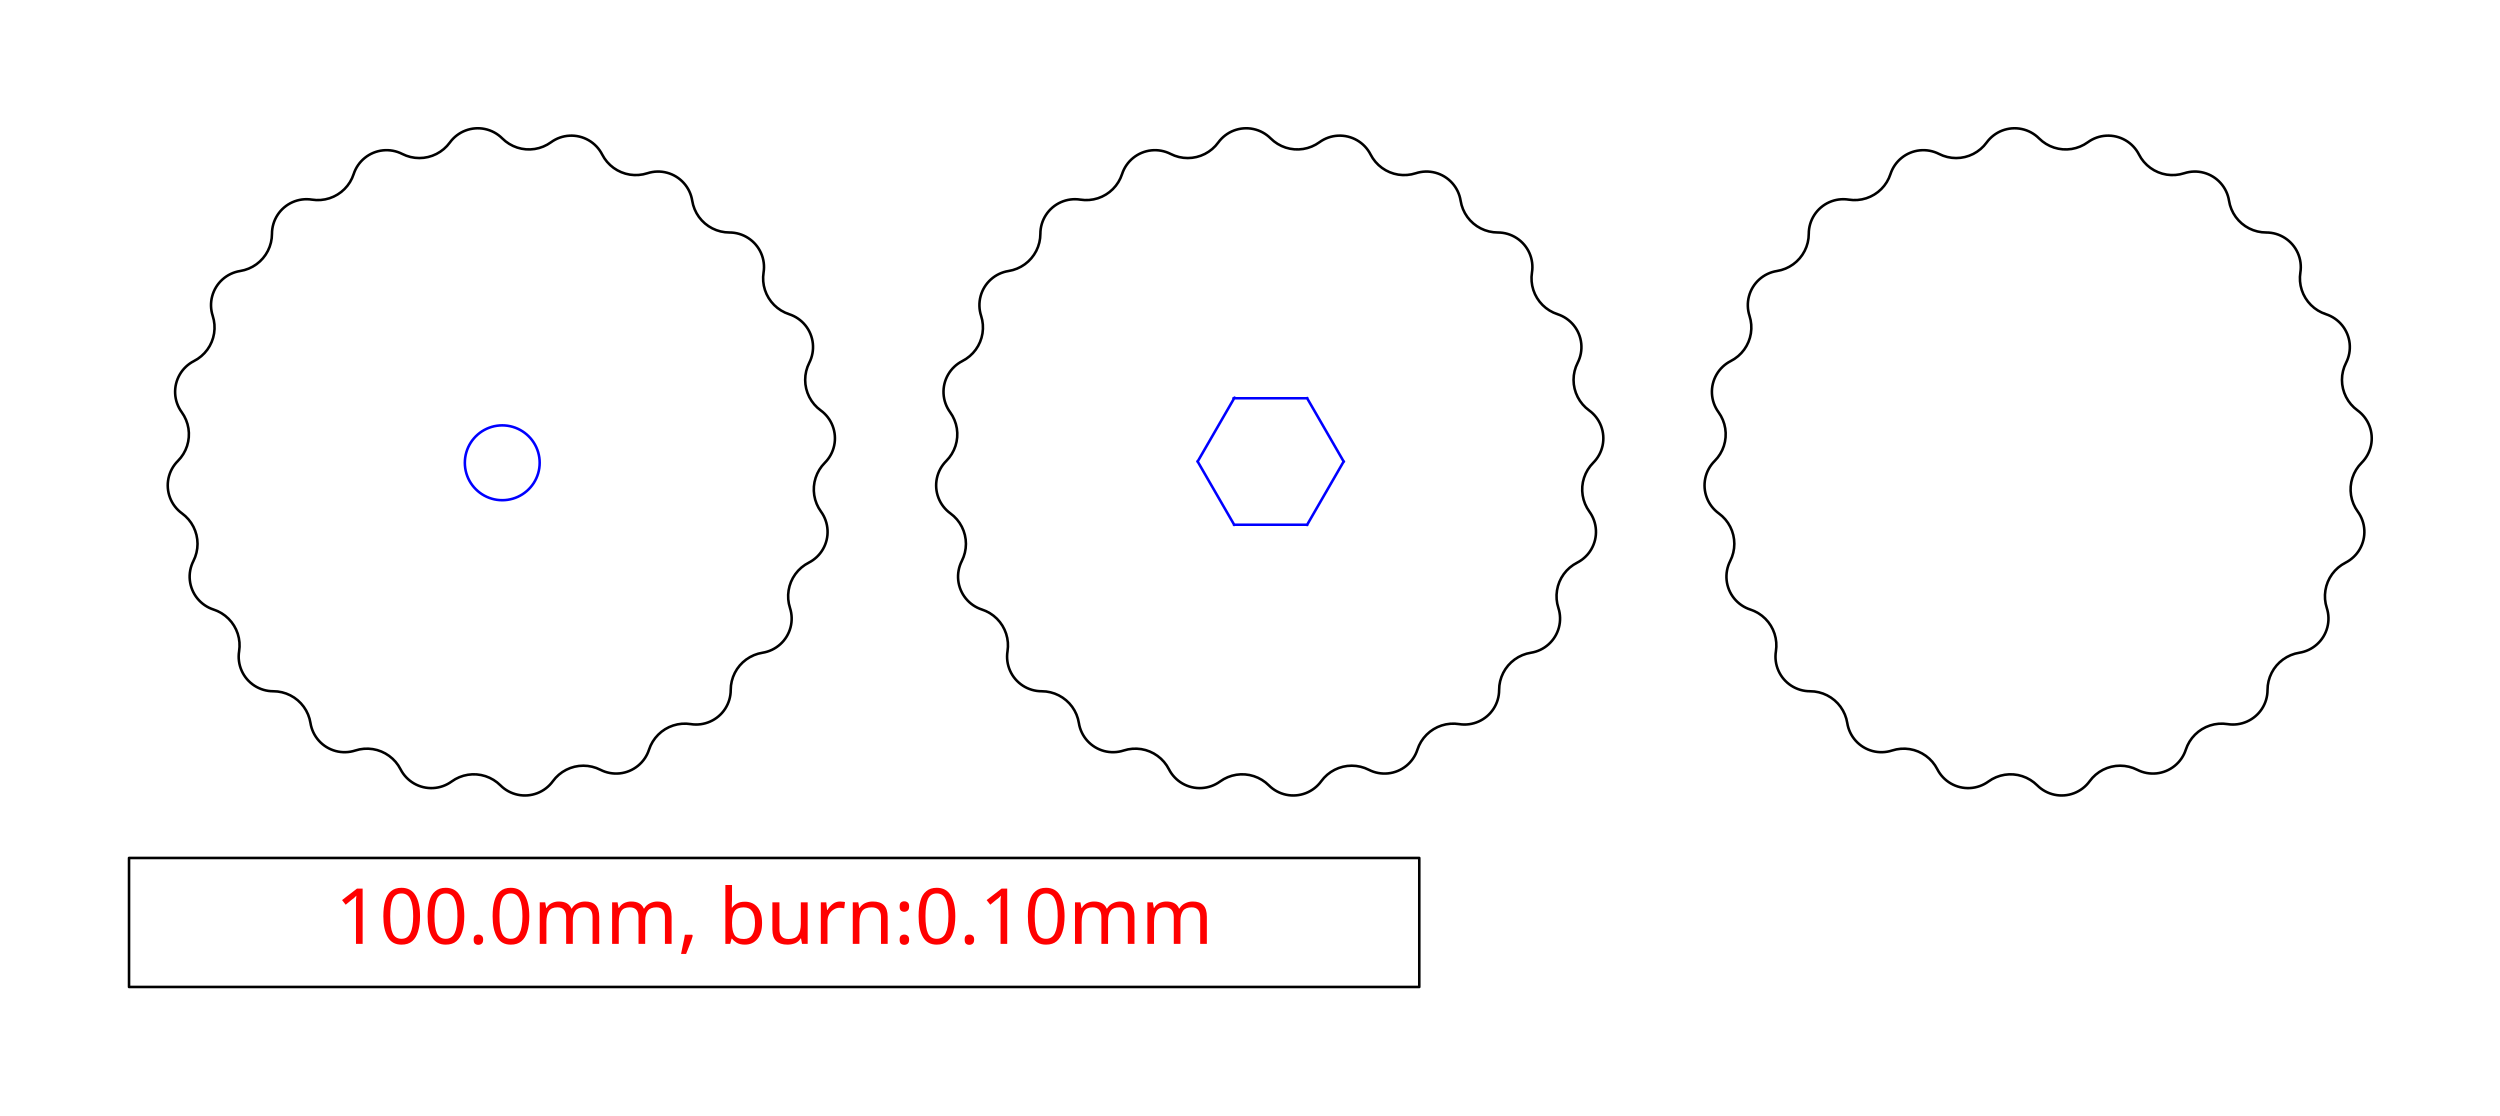
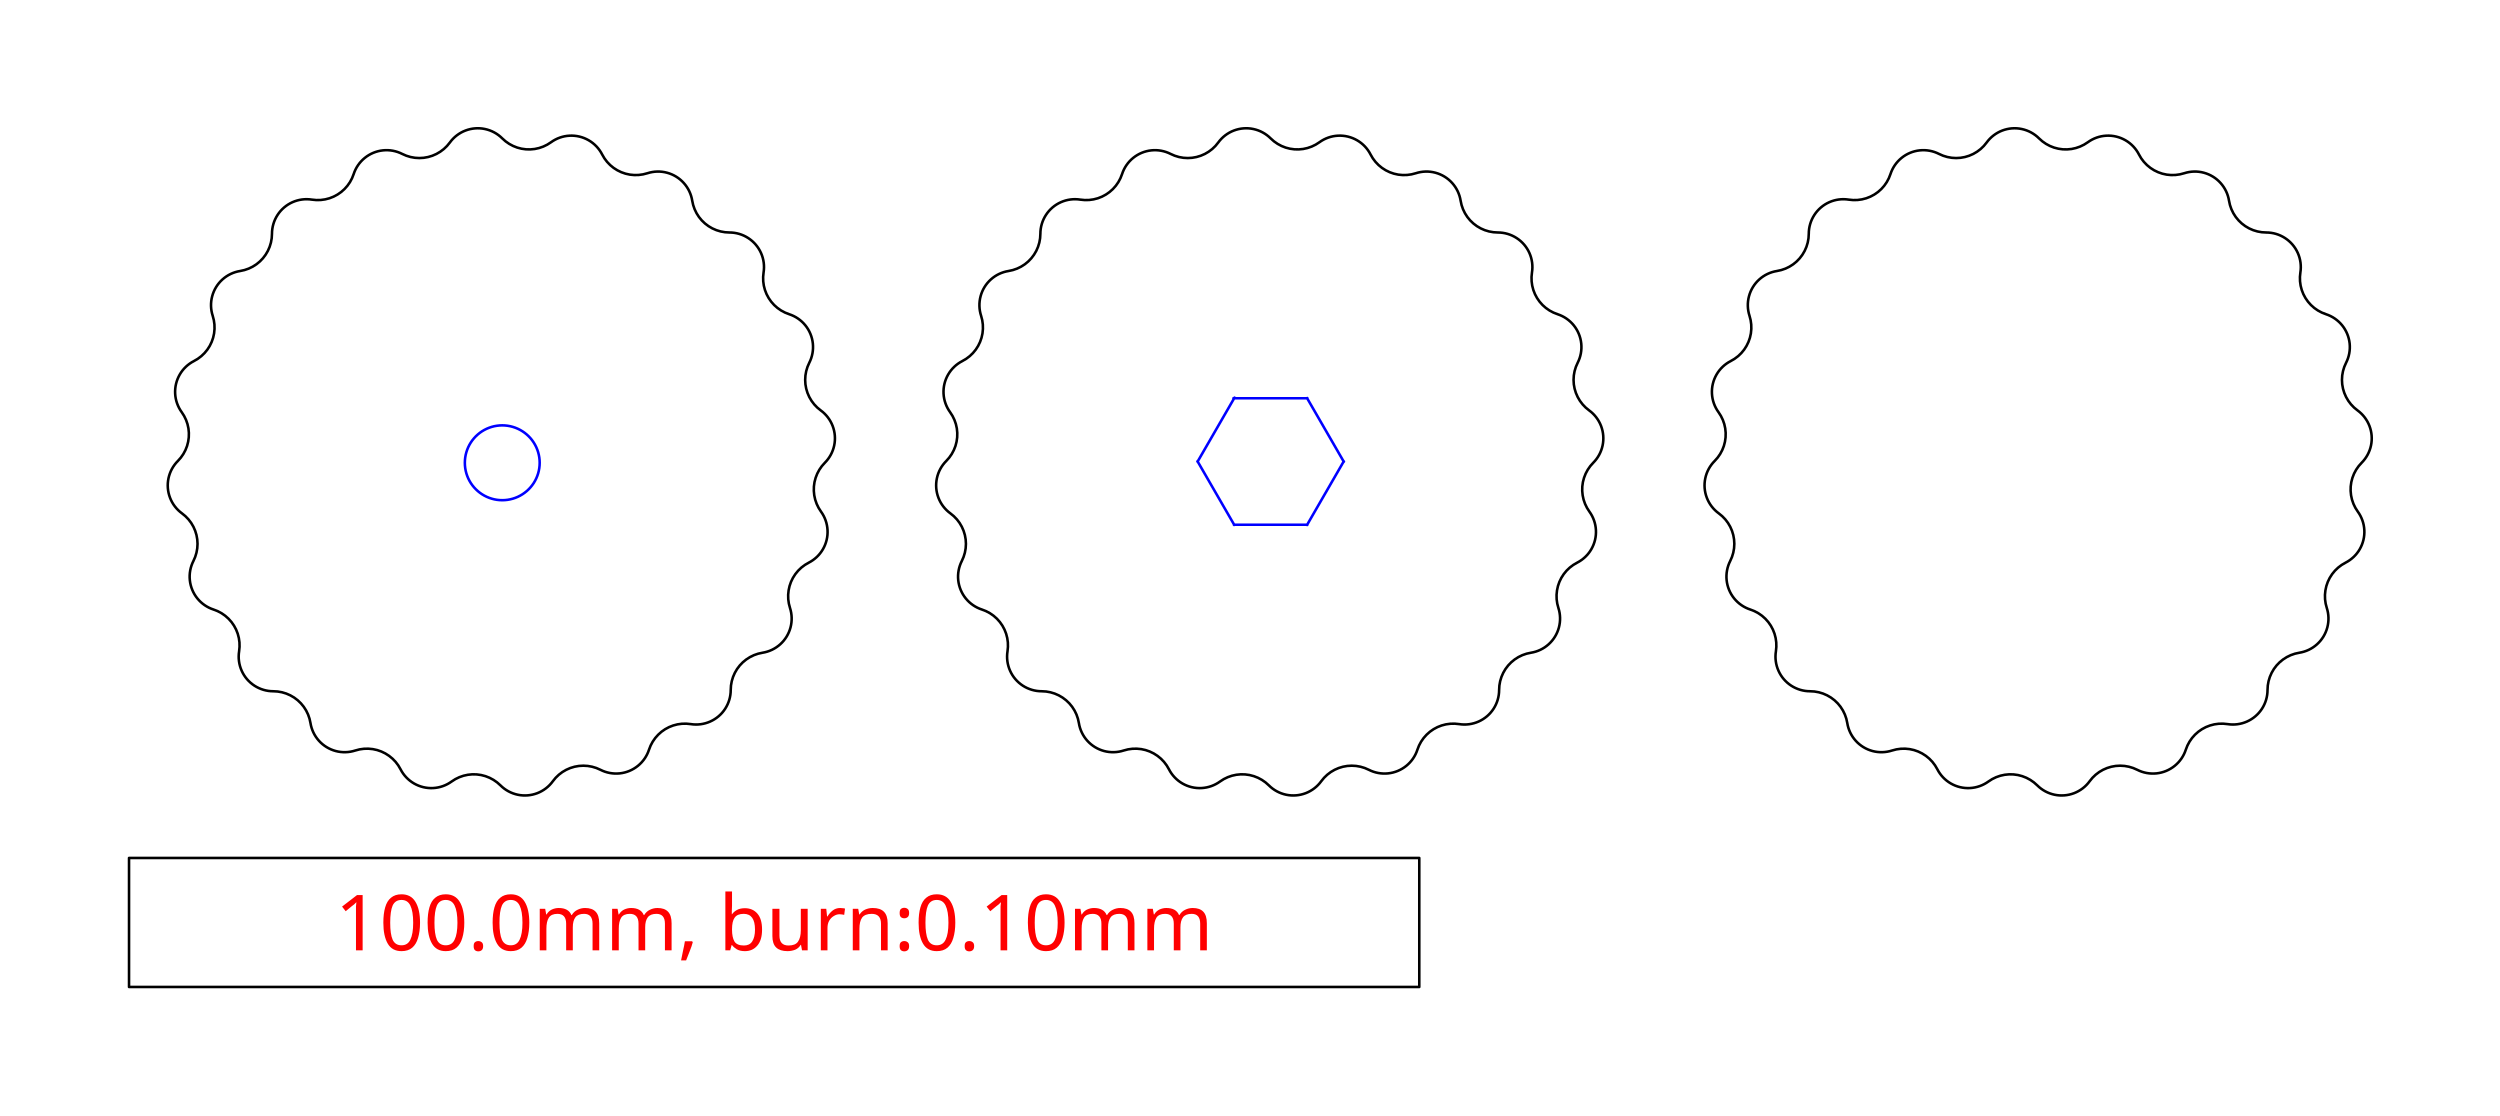
<svg xmlns="http://www.w3.org/2000/svg" height="86.49mm" viewBox="0.0 0.0 193.76 86.49" width="193.76mm">
  <g id="p-0" style="fill:none;stroke-linecap:round;stroke-linejoin:round;">
    <path d="M 10.000 76.495 H 110.000 V 66.495 H 10.000 V 76.495 Z" stroke="rgb(0,0,0)" stroke-width="0.20" />
-     <text dominant-baseline="hanging" font-size="6px" style="font-family: sans-serif ; font-weight: normal; font-style: normal; fill: rgb(255,0,0)" text-anchor="middle" transform="matrix( 1.000 0.000 0.000 1.000 60.000 68.495 )">100.0mm, burn:0.10mm</text>
+     <text font-size="6px" style="font-family: sans-serif ; font-weight: normal; font-style: normal; fill: rgb(255,0,0)" text-anchor="middle" transform="matrix( 1.000 0.000 0.000 1.000 60.000 73.655 )">100.0mm, burn:0.10mm</text>
  </g>
  <g id="p-1" style="fill:none;stroke-linecap:round;stroke-linejoin:round;">
    <path d="M 41.827 35.868 C 41.827 36.424 41.667 36.968 41.367 37.436 C 41.066 37.903 40.637 38.275 40.132 38.506 C 39.626 38.737 39.065 38.817 38.514 38.738 C 37.964 38.659 37.448 38.423 37.028 38.059 C 36.608 37.695 36.301 37.218 36.144 36.685 C 35.988 36.151 35.988 35.584 36.144 35.051 C 36.301 34.517 36.608 34.040 37.028 33.676 C 37.448 33.312 37.964 33.076 38.514 32.997 C 39.065 32.918 39.626 32.999 40.132 33.230 C 40.637 33.461 41.066 33.832 41.367 34.300 C 41.667 34.768 41.827 35.312 41.827 35.868 Z" stroke="rgb(0,0,255)" stroke-width="0.20" />
    <path d="M 63.927 35.868 C 64.293 35.501 64.546 35.037 64.653 34.530 C 64.761 34.023 64.719 33.496 64.534 33.013 C 64.348 32.529 64.026 32.110 63.607 31.805 C 63.234 31.534 62.931 31.179 62.722 30.768 C 62.513 30.358 62.404 29.904 62.404 29.443 C 62.404 28.982 62.513 28.528 62.722 28.117 C 62.957 27.655 63.053 27.136 62.999 26.620 C 62.945 26.105 62.743 25.617 62.417 25.214 C 62.091 24.812 61.655 24.512 61.162 24.352 C 60.724 24.210 60.326 23.966 60.000 23.640 C 59.674 23.314 59.430 22.915 59.287 22.477 C 59.145 22.039 59.108 21.573 59.180 21.118 C 59.262 20.606 59.193 20.082 58.982 19.609 C 58.771 19.136 58.428 18.734 57.993 18.452 C 57.559 18.169 57.052 18.019 56.534 18.019 C 56.073 18.019 55.619 17.910 55.208 17.701 C 54.798 17.492 54.442 17.188 54.171 16.816 C 53.901 16.443 53.722 16.011 53.650 15.556 C 53.569 15.044 53.341 14.567 52.994 14.182 C 52.648 13.797 52.197 13.521 51.697 13.387 C 51.196 13.253 50.668 13.267 50.175 13.427 C 49.737 13.569 49.271 13.606 48.816 13.534 C 48.361 13.462 47.929 13.283 47.556 13.012 C 47.183 12.741 46.880 12.386 46.671 11.975 C 46.436 11.514 46.072 11.130 45.623 10.871 C 45.174 10.612 44.660 10.489 44.143 10.516 C 43.626 10.543 43.127 10.719 42.708 11.024 C 42.336 11.295 41.904 11.474 41.449 11.546 C 40.994 11.618 40.528 11.581 40.090 11.439 C 39.651 11.296 39.253 11.052 38.927 10.726 C 38.561 10.360 38.096 10.108 37.589 10.000 C 37.083 9.892 36.556 9.934 36.072 10.119 C 35.588 10.305 35.169 10.627 34.865 11.046 C 34.594 11.419 34.238 11.722 33.828 11.931 C 33.417 12.141 32.963 12.250 32.502 12.250 C 32.041 12.250 31.587 12.141 31.176 11.931 C 30.715 11.696 30.195 11.600 29.680 11.654 C 29.165 11.708 28.676 11.911 28.274 12.237 C 27.871 12.563 27.571 12.998 27.411 13.491 C 27.269 13.929 27.025 14.328 26.699 14.653 C 26.373 14.979 25.975 15.223 25.537 15.366 C 25.098 15.508 24.632 15.545 24.177 15.473 C 23.666 15.392 23.141 15.461 22.668 15.671 C 22.195 15.882 21.793 16.225 21.511 16.660 C 21.229 17.094 21.079 17.601 21.079 18.119 C 21.079 18.580 20.970 19.034 20.760 19.445 C 20.551 19.856 20.248 20.211 19.875 20.482 C 19.502 20.753 19.070 20.931 18.615 21.004 C 18.104 21.085 17.626 21.312 17.241 21.659 C 16.856 22.005 16.580 22.456 16.446 22.957 C 16.312 23.457 16.326 23.985 16.486 24.478 C 16.628 24.916 16.665 25.382 16.593 25.837 C 16.521 26.292 16.342 26.724 16.071 27.097 C 15.800 27.470 15.445 27.773 15.034 27.982 C 14.573 28.218 14.189 28.582 13.930 29.030 C 13.671 29.479 13.548 29.993 13.575 30.510 C 13.602 31.027 13.779 31.526 14.083 31.945 C 14.354 32.318 14.533 32.749 14.605 33.205 C 14.677 33.660 14.640 34.125 14.498 34.564 C 14.356 35.002 14.111 35.400 13.786 35.726 C 13.419 36.093 13.167 36.557 13.059 37.064 C 12.952 37.571 12.993 38.098 13.179 38.581 C 13.364 39.065 13.686 39.484 14.105 39.789 C 14.478 40.060 14.782 40.415 14.991 40.825 C 15.200 41.236 15.309 41.690 15.309 42.151 C 15.309 42.612 15.200 43.066 14.991 43.477 C 14.756 43.939 14.659 44.458 14.713 44.974 C 14.768 45.489 14.970 45.977 15.296 46.380 C 15.622 46.782 16.058 47.082 16.550 47.242 C 16.989 47.384 17.387 47.628 17.713 47.954 C 18.039 48.280 18.283 48.678 18.425 49.117 C 18.568 49.555 18.604 50.021 18.532 50.476 C 18.451 50.988 18.520 51.512 18.731 51.985 C 18.941 52.458 19.285 52.860 19.719 53.142 C 20.154 53.424 20.661 53.575 21.179 53.575 C 21.639 53.575 22.094 53.684 22.504 53.893 C 22.915 54.102 23.270 54.406 23.541 54.778 C 23.812 55.151 23.991 55.583 24.063 56.038 C 24.144 56.550 24.372 57.027 24.718 57.412 C 25.065 57.797 25.516 58.073 26.016 58.207 C 26.516 58.341 27.045 58.327 27.537 58.167 C 27.976 58.025 28.441 57.988 28.897 58.060 C 29.352 58.132 29.783 58.311 30.156 58.582 C 30.529 58.853 30.833 59.208 31.042 59.619 C 31.277 60.080 31.641 60.464 32.089 60.723 C 32.538 60.982 33.052 61.105 33.569 61.078 C 34.087 61.051 34.585 60.875 35.004 60.570 C 35.377 60.299 35.809 60.120 36.264 60.048 C 36.719 59.976 37.185 60.013 37.623 60.155 C 38.061 60.298 38.460 60.542 38.786 60.868 C 39.152 61.234 39.616 61.486 40.123 61.594 C 40.630 61.702 41.157 61.660 41.641 61.475 C 42.124 61.289 42.544 60.967 42.848 60.548 C 43.119 60.175 43.474 59.872 43.885 59.662 C 44.295 59.453 44.750 59.344 45.211 59.344 C 45.671 59.344 46.126 59.453 46.536 59.662 C 46.998 59.898 47.518 59.994 48.033 59.940 C 48.548 59.886 49.036 59.683 49.439 59.357 C 49.842 59.031 50.141 58.596 50.301 58.103 C 50.444 57.665 50.688 57.266 51.014 56.941 C 51.339 56.615 51.738 56.371 52.176 56.228 C 52.614 56.086 53.080 56.049 53.535 56.121 C 54.047 56.202 54.571 56.133 55.044 55.922 C 55.518 55.712 55.920 55.368 56.202 54.934 C 56.484 54.500 56.634 53.993 56.634 53.475 C 56.634 53.014 56.743 52.559 56.952 52.149 C 57.161 51.738 57.465 51.383 57.838 51.112 C 58.211 50.841 58.642 50.662 59.097 50.590 C 59.609 50.509 60.086 50.282 60.471 49.935 C 60.856 49.588 61.132 49.138 61.266 48.637 C 61.400 48.137 61.387 47.608 61.227 47.116 C 61.084 46.678 61.047 46.212 61.120 45.757 C 61.192 45.301 61.370 44.870 61.641 44.497 C 61.912 44.124 62.267 43.821 62.678 43.611 C 63.140 43.376 63.523 43.012 63.782 42.564 C 64.041 42.115 64.165 41.601 64.137 41.084 C 64.110 40.566 63.934 40.068 63.629 39.649 C 63.359 39.276 63.180 38.845 63.108 38.389 C 63.036 37.934 63.072 37.468 63.215 37.030 C 63.357 36.592 63.601 36.194 63.927 35.868 Z" stroke="rgb(0,0,0)" stroke-width="0.20" />
  </g>
  <g id="p-2" style="fill:none;stroke-linecap:round;stroke-linejoin:round;">
    <path d="M 95.594 30.868 H 101.310 C 101.368 30.868 101.281 30.818 101.310 30.868 L 104.139 35.768 C 104.168 35.818 104.168 35.718 104.139 35.768 L 101.310 40.668 C 101.281 40.718 101.368 40.668 101.310 40.668 H 95.652 C 95.594 40.668 95.681 40.718 95.652 40.668 L 92.823 35.768 C 92.794 35.718 92.794 35.818 92.823 35.768 L 95.681 30.818 C 95.663 30.849 95.630 30.868 95.594 30.868 Z" stroke="rgb(0,0,255)" stroke-width="0.20" />
    <path d="M 123.481 35.868 C 123.847 35.501 124.100 35.037 124.207 34.530 C 124.315 34.023 124.273 33.496 124.088 33.013 C 123.902 32.529 123.580 32.110 123.161 31.805 C 122.788 31.534 122.485 31.179 122.276 30.768 C 122.067 30.358 121.957 29.904 121.957 29.443 C 121.957 28.982 122.067 28.528 122.276 28.117 C 122.511 27.655 122.607 27.136 122.553 26.620 C 122.499 26.105 122.297 25.617 121.971 25.214 C 121.645 24.812 121.209 24.512 120.716 24.352 C 120.278 24.210 119.880 23.966 119.554 23.640 C 119.228 23.314 118.984 22.915 118.841 22.477 C 118.699 22.039 118.662 21.573 118.734 21.118 C 118.815 20.606 118.746 20.082 118.536 19.609 C 118.325 19.136 117.982 18.734 117.547 18.452 C 117.113 18.169 116.606 18.019 116.088 18.019 C 115.627 18.019 115.173 17.910 114.762 17.701 C 114.352 17.492 113.996 17.188 113.725 16.816 C 113.455 16.443 113.276 16.011 113.204 15.556 C 113.123 15.044 112.895 14.567 112.548 14.182 C 112.202 13.797 111.751 13.521 111.251 13.387 C 110.750 13.253 110.222 13.267 109.729 13.427 C 109.291 13.569 108.825 13.606 108.370 13.534 C 107.915 13.462 107.483 13.283 107.110 13.012 C 106.737 12.741 106.434 12.386 106.225 11.975 C 105.990 11.514 105.626 11.130 105.177 10.871 C 104.728 10.612 104.214 10.489 103.697 10.516 C 103.180 10.543 102.681 10.719 102.262 11.024 C 101.890 11.295 101.458 11.474 101.003 11.546 C 100.548 11.618 100.082 11.581 99.643 11.439 C 99.205 11.296 98.807 11.052 98.481 10.726 C 98.115 10.360 97.650 10.108 97.143 10.000 C 96.637 9.892 96.110 9.934 95.626 10.119 C 95.142 10.305 94.723 10.627 94.418 11.046 C 94.148 11.419 93.792 11.722 93.382 11.931 C 92.971 12.141 92.517 12.250 92.056 12.250 C 91.595 12.250 91.141 12.141 90.730 11.931 C 90.269 11.696 89.749 11.600 89.234 11.654 C 88.719 11.708 88.230 11.911 87.827 12.237 C 87.425 12.563 87.125 12.998 86.965 13.491 C 86.823 13.929 86.579 14.328 86.253 14.653 C 85.927 14.979 85.529 15.223 85.090 15.366 C 84.652 15.508 84.186 15.545 83.731 15.473 C 83.220 15.392 82.695 15.461 82.222 15.671 C 81.749 15.882 81.347 16.225 81.065 16.660 C 80.783 17.094 80.633 17.601 80.633 18.119 C 80.633 18.580 80.524 19.034 80.314 19.445 C 80.105 19.856 79.802 20.211 79.429 20.482 C 79.056 20.753 78.624 20.931 78.169 21.004 C 77.658 21.085 77.180 21.312 76.795 21.659 C 76.410 22.005 76.134 22.456 76.000 22.957 C 75.866 23.457 75.880 23.985 76.040 24.478 C 76.182 24.916 76.219 25.382 76.147 25.837 C 76.075 26.292 75.896 26.724 75.625 27.097 C 75.354 27.470 74.999 27.773 74.588 27.982 C 74.127 28.218 73.743 28.582 73.484 29.030 C 73.225 29.479 73.102 29.993 73.129 30.510 C 73.156 31.027 73.333 31.526 73.637 31.945 C 73.908 32.318 74.087 32.749 74.159 33.205 C 74.231 33.660 74.194 34.125 74.052 34.564 C 73.910 35.002 73.665 35.400 73.340 35.726 C 72.973 36.093 72.721 36.557 72.613 37.064 C 72.506 37.571 72.547 38.098 72.733 38.581 C 72.918 39.065 73.240 39.484 73.659 39.789 C 74.032 40.060 74.336 40.415 74.545 40.825 C 74.754 41.236 74.863 41.690 74.863 42.151 C 74.863 42.612 74.754 43.066 74.545 43.477 C 74.310 43.939 74.213 44.458 74.267 44.974 C 74.322 45.489 74.524 45.977 74.850 46.380 C 75.176 46.782 75.612 47.082 76.104 47.242 C 76.542 47.384 76.941 47.628 77.267 47.954 C 77.593 48.280 77.837 48.678 77.979 49.117 C 78.122 49.555 78.158 50.021 78.086 50.476 C 78.005 50.988 78.074 51.512 78.285 51.985 C 78.495 52.458 78.839 52.860 79.273 53.142 C 79.708 53.424 80.215 53.575 80.733 53.575 C 81.193 53.575 81.648 53.684 82.058 53.893 C 82.469 54.102 82.824 54.406 83.095 54.778 C 83.366 55.151 83.545 55.583 83.617 56.038 C 83.698 56.550 83.925 57.027 84.272 57.412 C 84.619 57.797 85.070 58.073 85.570 58.207 C 86.070 58.341 86.599 58.327 87.091 58.167 C 87.530 58.025 87.995 57.988 88.451 58.060 C 88.906 58.132 89.337 58.311 89.710 58.582 C 90.083 58.853 90.387 59.208 90.596 59.619 C 90.831 60.080 91.195 60.464 91.643 60.723 C 92.092 60.982 92.606 61.105 93.123 61.078 C 93.641 61.051 94.139 60.875 94.558 60.570 C 94.931 60.299 95.363 60.120 95.818 60.048 C 96.273 59.976 96.739 60.013 97.177 60.155 C 97.615 60.298 98.014 60.542 98.340 60.868 C 98.706 61.234 99.170 61.486 99.677 61.594 C 100.184 61.702 100.711 61.660 101.195 61.475 C 101.678 61.289 102.098 60.967 102.402 60.548 C 102.673 60.175 103.028 59.872 103.439 59.662 C 103.849 59.453 104.304 59.344 104.765 59.344 C 105.225 59.344 105.680 59.453 106.090 59.662 C 106.552 59.898 107.072 59.994 107.587 59.940 C 108.102 59.886 108.590 59.683 108.993 59.357 C 109.396 59.031 109.695 58.596 109.855 58.103 C 109.998 57.665 110.242 57.266 110.568 56.941 C 110.893 56.615 111.292 56.371 111.730 56.228 C 112.168 56.086 112.634 56.049 113.089 56.121 C 113.601 56.202 114.125 56.133 114.598 55.922 C 115.072 55.712 115.474 55.368 115.756 54.934 C 116.038 54.500 116.188 53.993 116.188 53.475 C 116.188 53.014 116.297 52.559 116.506 52.149 C 116.715 51.738 117.019 51.383 117.392 51.112 C 117.765 50.841 118.196 50.662 118.651 50.590 C 119.163 50.509 119.640 50.282 120.025 49.935 C 120.410 49.588 120.686 49.138 120.820 48.637 C 120.954 48.137 120.941 47.608 120.781 47.116 C 120.638 46.678 120.601 46.212 120.674 45.757 C 120.746 45.301 120.924 44.870 121.195 44.497 C 121.466 44.124 121.821 43.821 122.232 43.611 C 122.694 43.376 123.077 43.012 123.336 42.564 C 123.595 42.115 123.719 41.601 123.691 41.084 C 123.664 40.566 123.488 40.068 123.183 39.649 C 122.912 39.276 122.734 38.845 122.662 38.389 C 122.590 37.934 122.626 37.468 122.769 37.030 C 122.911 36.592 123.155 36.194 123.481 35.868 Z" stroke="rgb(0,0,0)" stroke-width="0.20" />
  </g>
  <g id="p-3" style="fill:none;stroke-linecap:round;stroke-linejoin:round;">
    <path d="M 183.035 35.868 C 183.401 35.501 183.654 35.037 183.761 34.530 C 183.869 34.023 183.827 33.496 183.642 33.013 C 183.456 32.529 183.134 32.110 182.715 31.805 C 182.342 31.534 182.039 31.179 181.830 30.768 C 181.621 30.358 181.511 29.904 181.511 29.443 C 181.511 28.982 181.621 28.528 181.830 28.117 C 182.065 27.655 182.161 27.136 182.107 26.620 C 182.053 26.105 181.851 25.617 181.525 25.214 C 181.199 24.812 180.763 24.512 180.270 24.352 C 179.832 24.210 179.434 23.966 179.108 23.640 C 178.782 23.314 178.538 22.915 178.395 22.477 C 178.253 22.039 178.216 21.573 178.288 21.118 C 178.369 20.606 178.300 20.082 178.090 19.609 C 177.879 19.136 177.536 18.734 177.101 18.452 C 176.667 18.169 176.160 18.019 175.642 18.019 C 175.181 18.019 174.727 17.910 174.316 17.701 C 173.906 17.492 173.550 17.188 173.279 16.816 C 173.009 16.443 172.830 16.011 172.758 15.556 C 172.677 15.044 172.449 14.567 172.102 14.182 C 171.756 13.797 171.305 13.521 170.805 13.387 C 170.304 13.253 169.776 13.267 169.283 13.427 C 168.845 13.569 168.379 13.606 167.924 13.534 C 167.469 13.462 167.037 13.283 166.664 13.012 C 166.291 12.741 165.988 12.386 165.779 11.975 C 165.544 11.514 165.180 11.130 164.731 10.871 C 164.282 10.612 163.768 10.489 163.251 10.516 C 162.734 10.543 162.235 10.719 161.816 11.024 C 161.443 11.295 161.012 11.474 160.557 11.546 C 160.102 11.618 159.636 11.581 159.197 11.439 C 158.759 11.296 158.361 11.052 158.035 10.726 C 157.669 10.360 157.204 10.108 156.697 10.000 C 156.191 9.892 155.664 9.934 155.180 10.119 C 154.696 10.305 154.277 10.627 153.972 11.046 C 153.702 11.419 153.346 11.722 152.936 11.931 C 152.525 12.141 152.071 12.250 151.610 12.250 C 151.149 12.250 150.695 12.141 150.284 11.931 C 149.823 11.696 149.303 11.600 148.788 11.654 C 148.272 11.708 147.784 11.911 147.381 12.237 C 146.979 12.563 146.679 12.998 146.519 13.491 C 146.377 13.929 146.133 14.328 145.807 14.653 C 145.481 14.979 145.083 15.223 144.644 15.366 C 144.206 15.508 143.740 15.545 143.285 15.473 C 142.774 15.392 142.249 15.461 141.776 15.671 C 141.303 15.882 140.901 16.225 140.619 16.660 C 140.337 17.094 140.187 17.601 140.187 18.119 C 140.187 18.580 140.078 19.034 139.868 19.445 C 139.659 19.856 139.356 20.211 138.983 20.482 C 138.610 20.753 138.178 20.931 137.723 21.004 C 137.212 21.085 136.734 21.312 136.349 21.659 C 135.964 22.005 135.688 22.456 135.554 22.957 C 135.420 23.457 135.434 23.985 135.594 24.478 C 135.736 24.916 135.773 25.382 135.701 25.837 C 135.629 26.292 135.450 26.724 135.179 27.097 C 134.908 27.470 134.553 27.773 134.142 27.982 C 133.681 28.218 133.297 28.582 133.038 29.030 C 132.779 29.479 132.656 29.993 132.683 30.510 C 132.710 31.027 132.887 31.526 133.191 31.945 C 133.462 32.318 133.641 32.749 133.713 33.205 C 133.785 33.660 133.748 34.125 133.606 34.564 C 133.464 35.002 133.219 35.400 132.894 35.726 C 132.527 36.093 132.275 36.557 132.167 37.064 C 132.060 37.571 132.101 38.098 132.287 38.581 C 132.472 39.065 132.794 39.484 133.213 39.789 C 133.586 40.060 133.890 40.415 134.099 40.825 C 134.308 41.236 134.417 41.690 134.417 42.151 C 134.417 42.612 134.308 43.066 134.099 43.477 C 133.864 43.939 133.767 44.458 133.821 44.974 C 133.876 45.489 134.078 45.977 134.404 46.380 C 134.730 46.782 135.166 47.082 135.658 47.242 C 136.096 47.384 136.495 47.628 136.821 47.954 C 137.147 48.280 137.391 48.678 137.533 49.117 C 137.675 49.555 137.712 50.021 137.640 50.476 C 137.559 50.988 137.628 51.512 137.839 51.985 C 138.049 52.458 138.393 52.860 138.827 53.142 C 139.262 53.424 139.769 53.575 140.287 53.575 C 140.747 53.575 141.202 53.684 141.612 53.893 C 142.023 54.102 142.378 54.406 142.649 54.778 C 142.920 55.151 143.099 55.583 143.171 56.038 C 143.252 56.550 143.479 57.027 143.826 57.412 C 144.173 57.797 144.623 58.073 145.124 58.207 C 145.624 58.341 146.153 58.327 146.645 58.167 C 147.084 58.025 147.549 57.988 148.005 58.060 C 148.460 58.132 148.891 58.311 149.264 58.582 C 149.637 58.853 149.941 59.208 150.150 59.619 C 150.385 60.080 150.749 60.464 151.197 60.723 C 151.646 60.982 152.160 61.105 152.677 61.078 C 153.195 61.051 153.693 60.875 154.112 60.570 C 154.485 60.299 154.917 60.120 155.372 60.048 C 155.827 59.976 156.293 60.013 156.731 60.155 C 157.169 60.298 157.568 60.542 157.894 60.868 C 158.260 61.234 158.724 61.486 159.231 61.594 C 159.738 61.702 160.265 61.660 160.748 61.475 C 161.232 61.289 161.652 60.967 161.956 60.548 C 162.227 60.175 162.582 59.872 162.993 59.662 C 163.403 59.453 163.858 59.344 164.319 59.344 C 164.779 59.344 165.234 59.453 165.644 59.662 C 166.106 59.898 166.626 59.994 167.141 59.940 C 167.656 59.886 168.144 59.683 168.547 59.357 C 168.950 59.031 169.249 58.596 169.409 58.103 C 169.552 57.665 169.796 57.266 170.121 56.941 C 170.447 56.615 170.846 56.371 171.284 56.228 C 171.722 56.086 172.188 56.049 172.643 56.121 C 173.155 56.202 173.679 56.133 174.152 55.922 C 174.625 55.712 175.027 55.368 175.310 54.934 C 175.592 54.500 175.742 53.993 175.742 53.475 C 175.742 53.014 175.851 52.559 176.060 52.149 C 176.269 51.738 176.573 51.383 176.946 51.112 C 177.319 50.841 177.750 50.662 178.205 50.590 C 178.717 50.509 179.194 50.282 179.579 49.935 C 179.964 49.588 180.240 49.138 180.374 48.637 C 180.508 48.137 180.495 47.608 180.335 47.116 C 180.192 46.678 180.155 46.212 180.228 45.757 C 180.300 45.301 180.478 44.870 180.749 44.497 C 181.020 44.124 181.375 43.821 181.786 43.611 C 182.248 43.376 182.631 43.012 182.890 42.564 C 183.149 42.115 183.273 41.601 183.245 41.084 C 183.218 40.566 183.042 40.068 182.737 39.649 C 182.466 39.276 182.288 38.845 182.216 38.389 C 182.144 37.934 182.180 37.468 182.323 37.030 C 182.465 36.592 182.709 36.194 183.035 35.868 Z" stroke="rgb(0,0,0)" stroke-width="0.20" />
  </g>
</svg>
